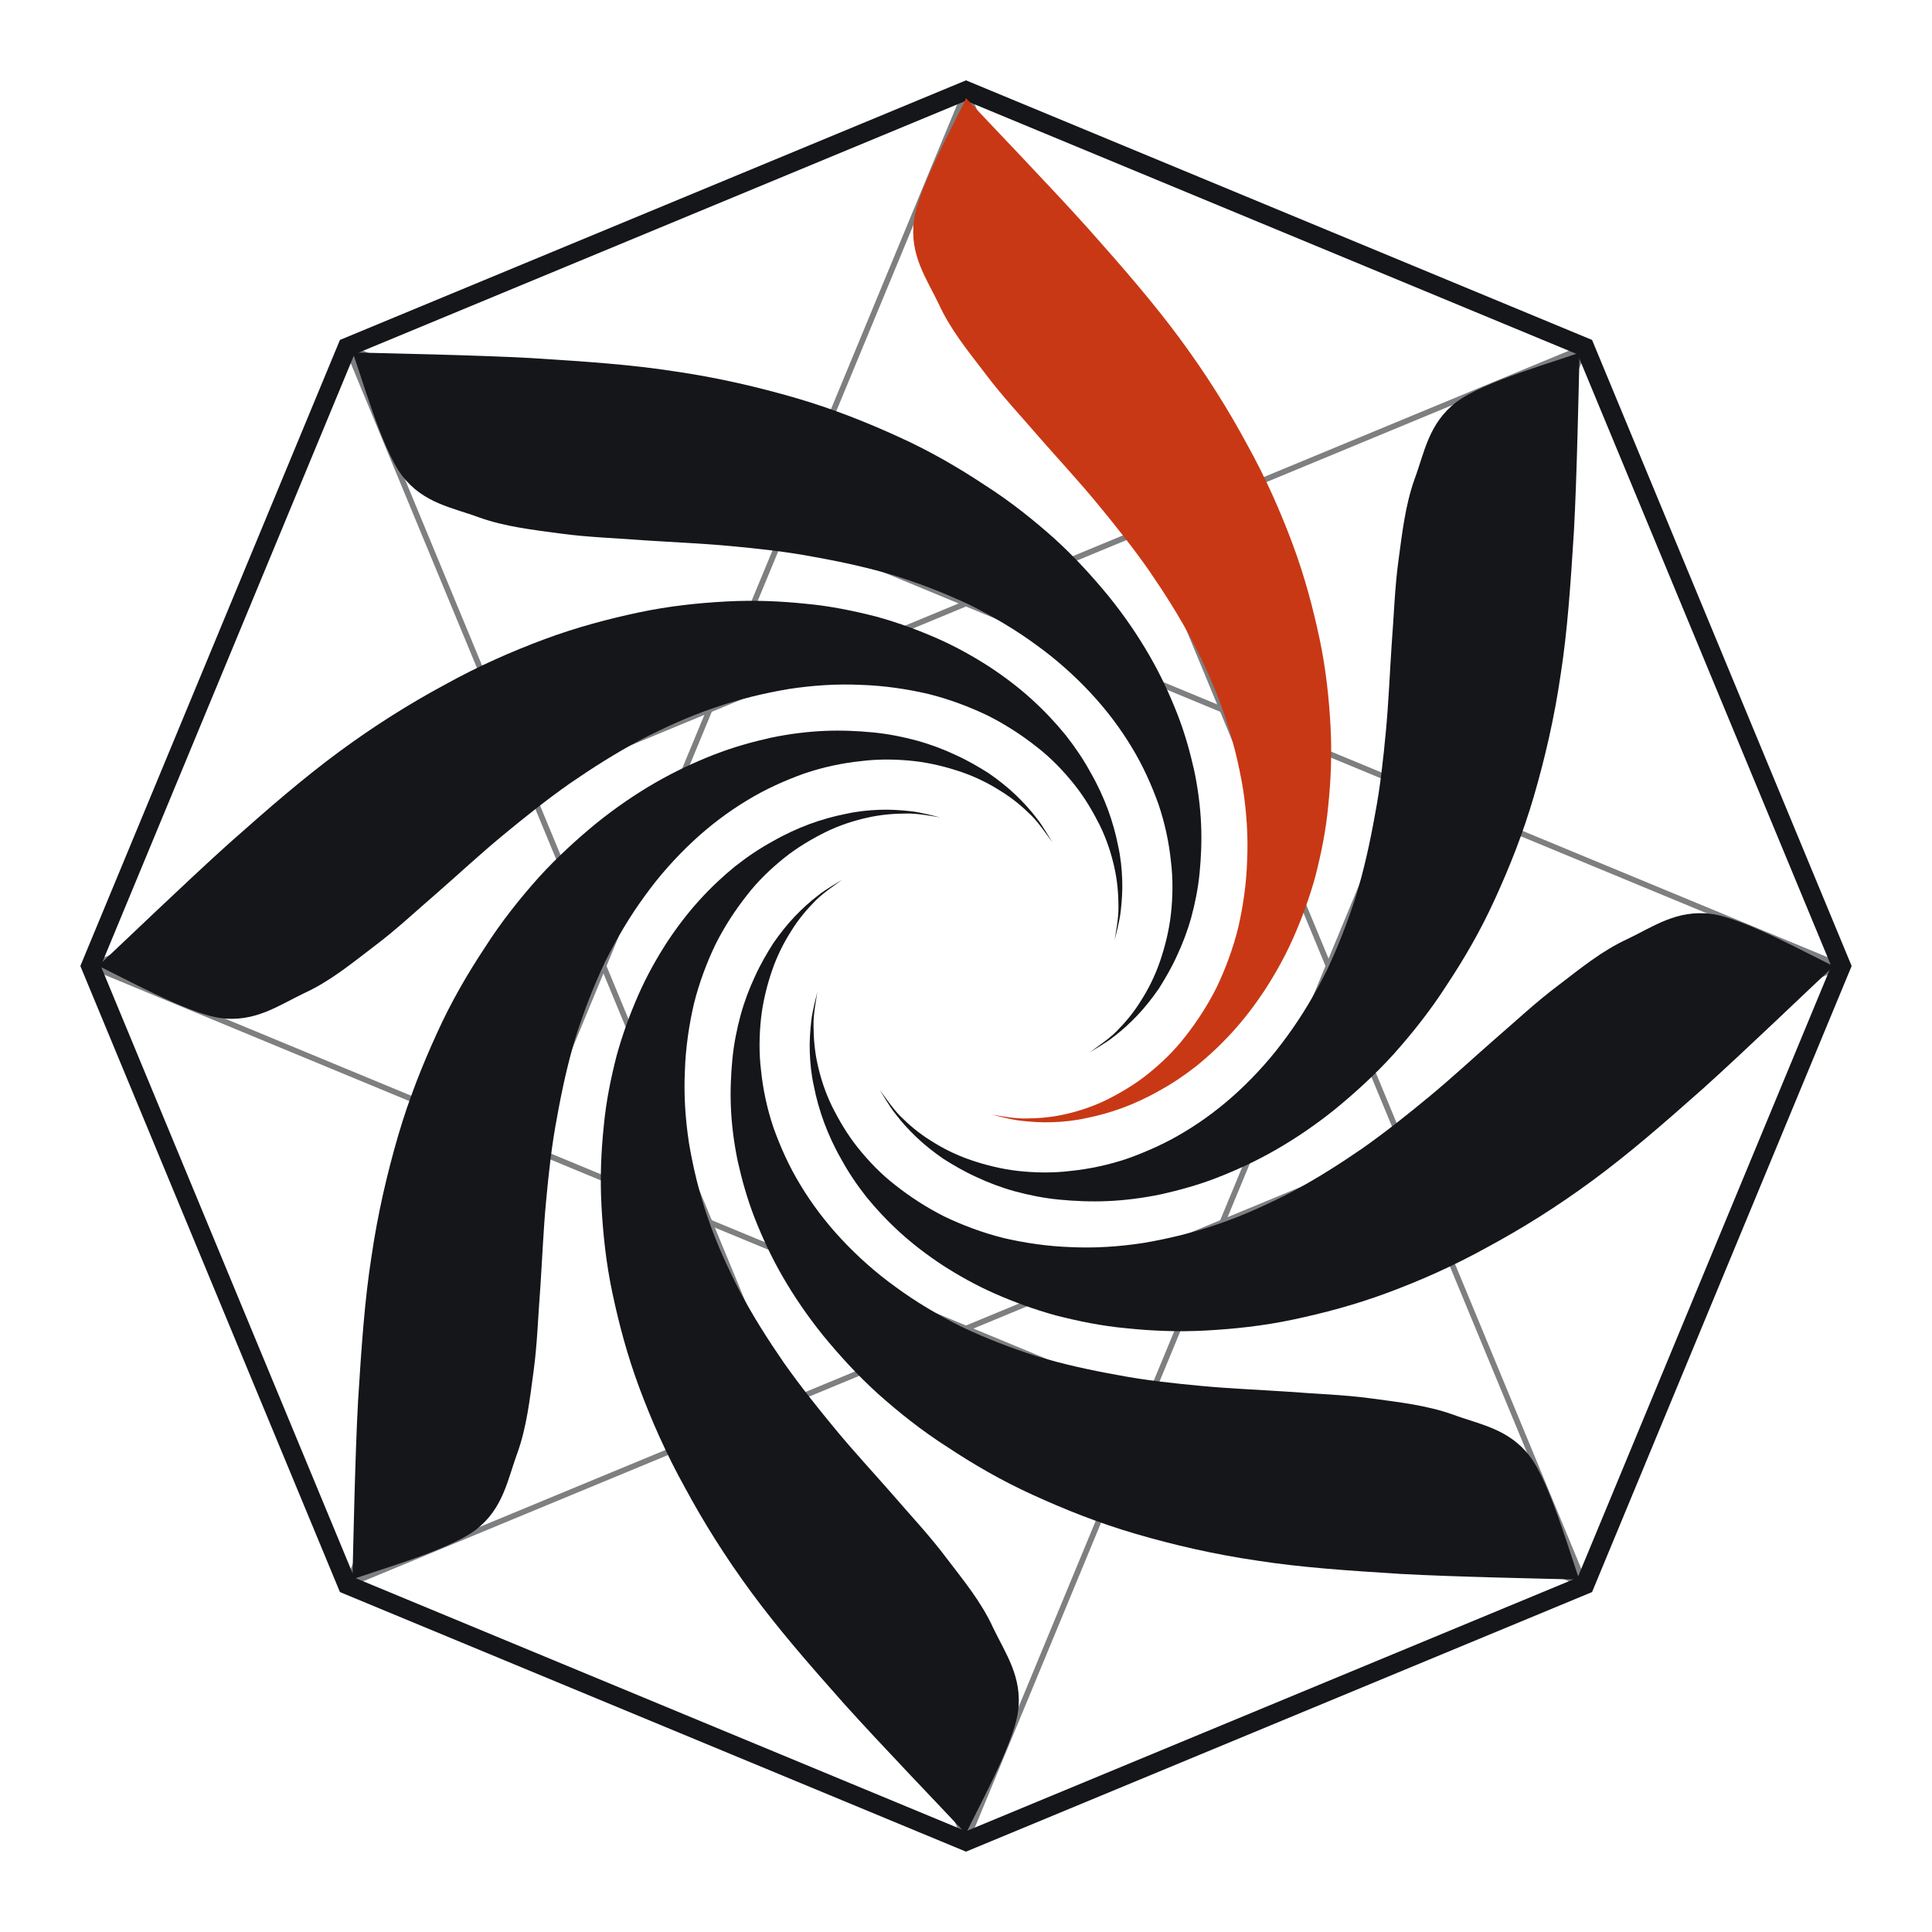
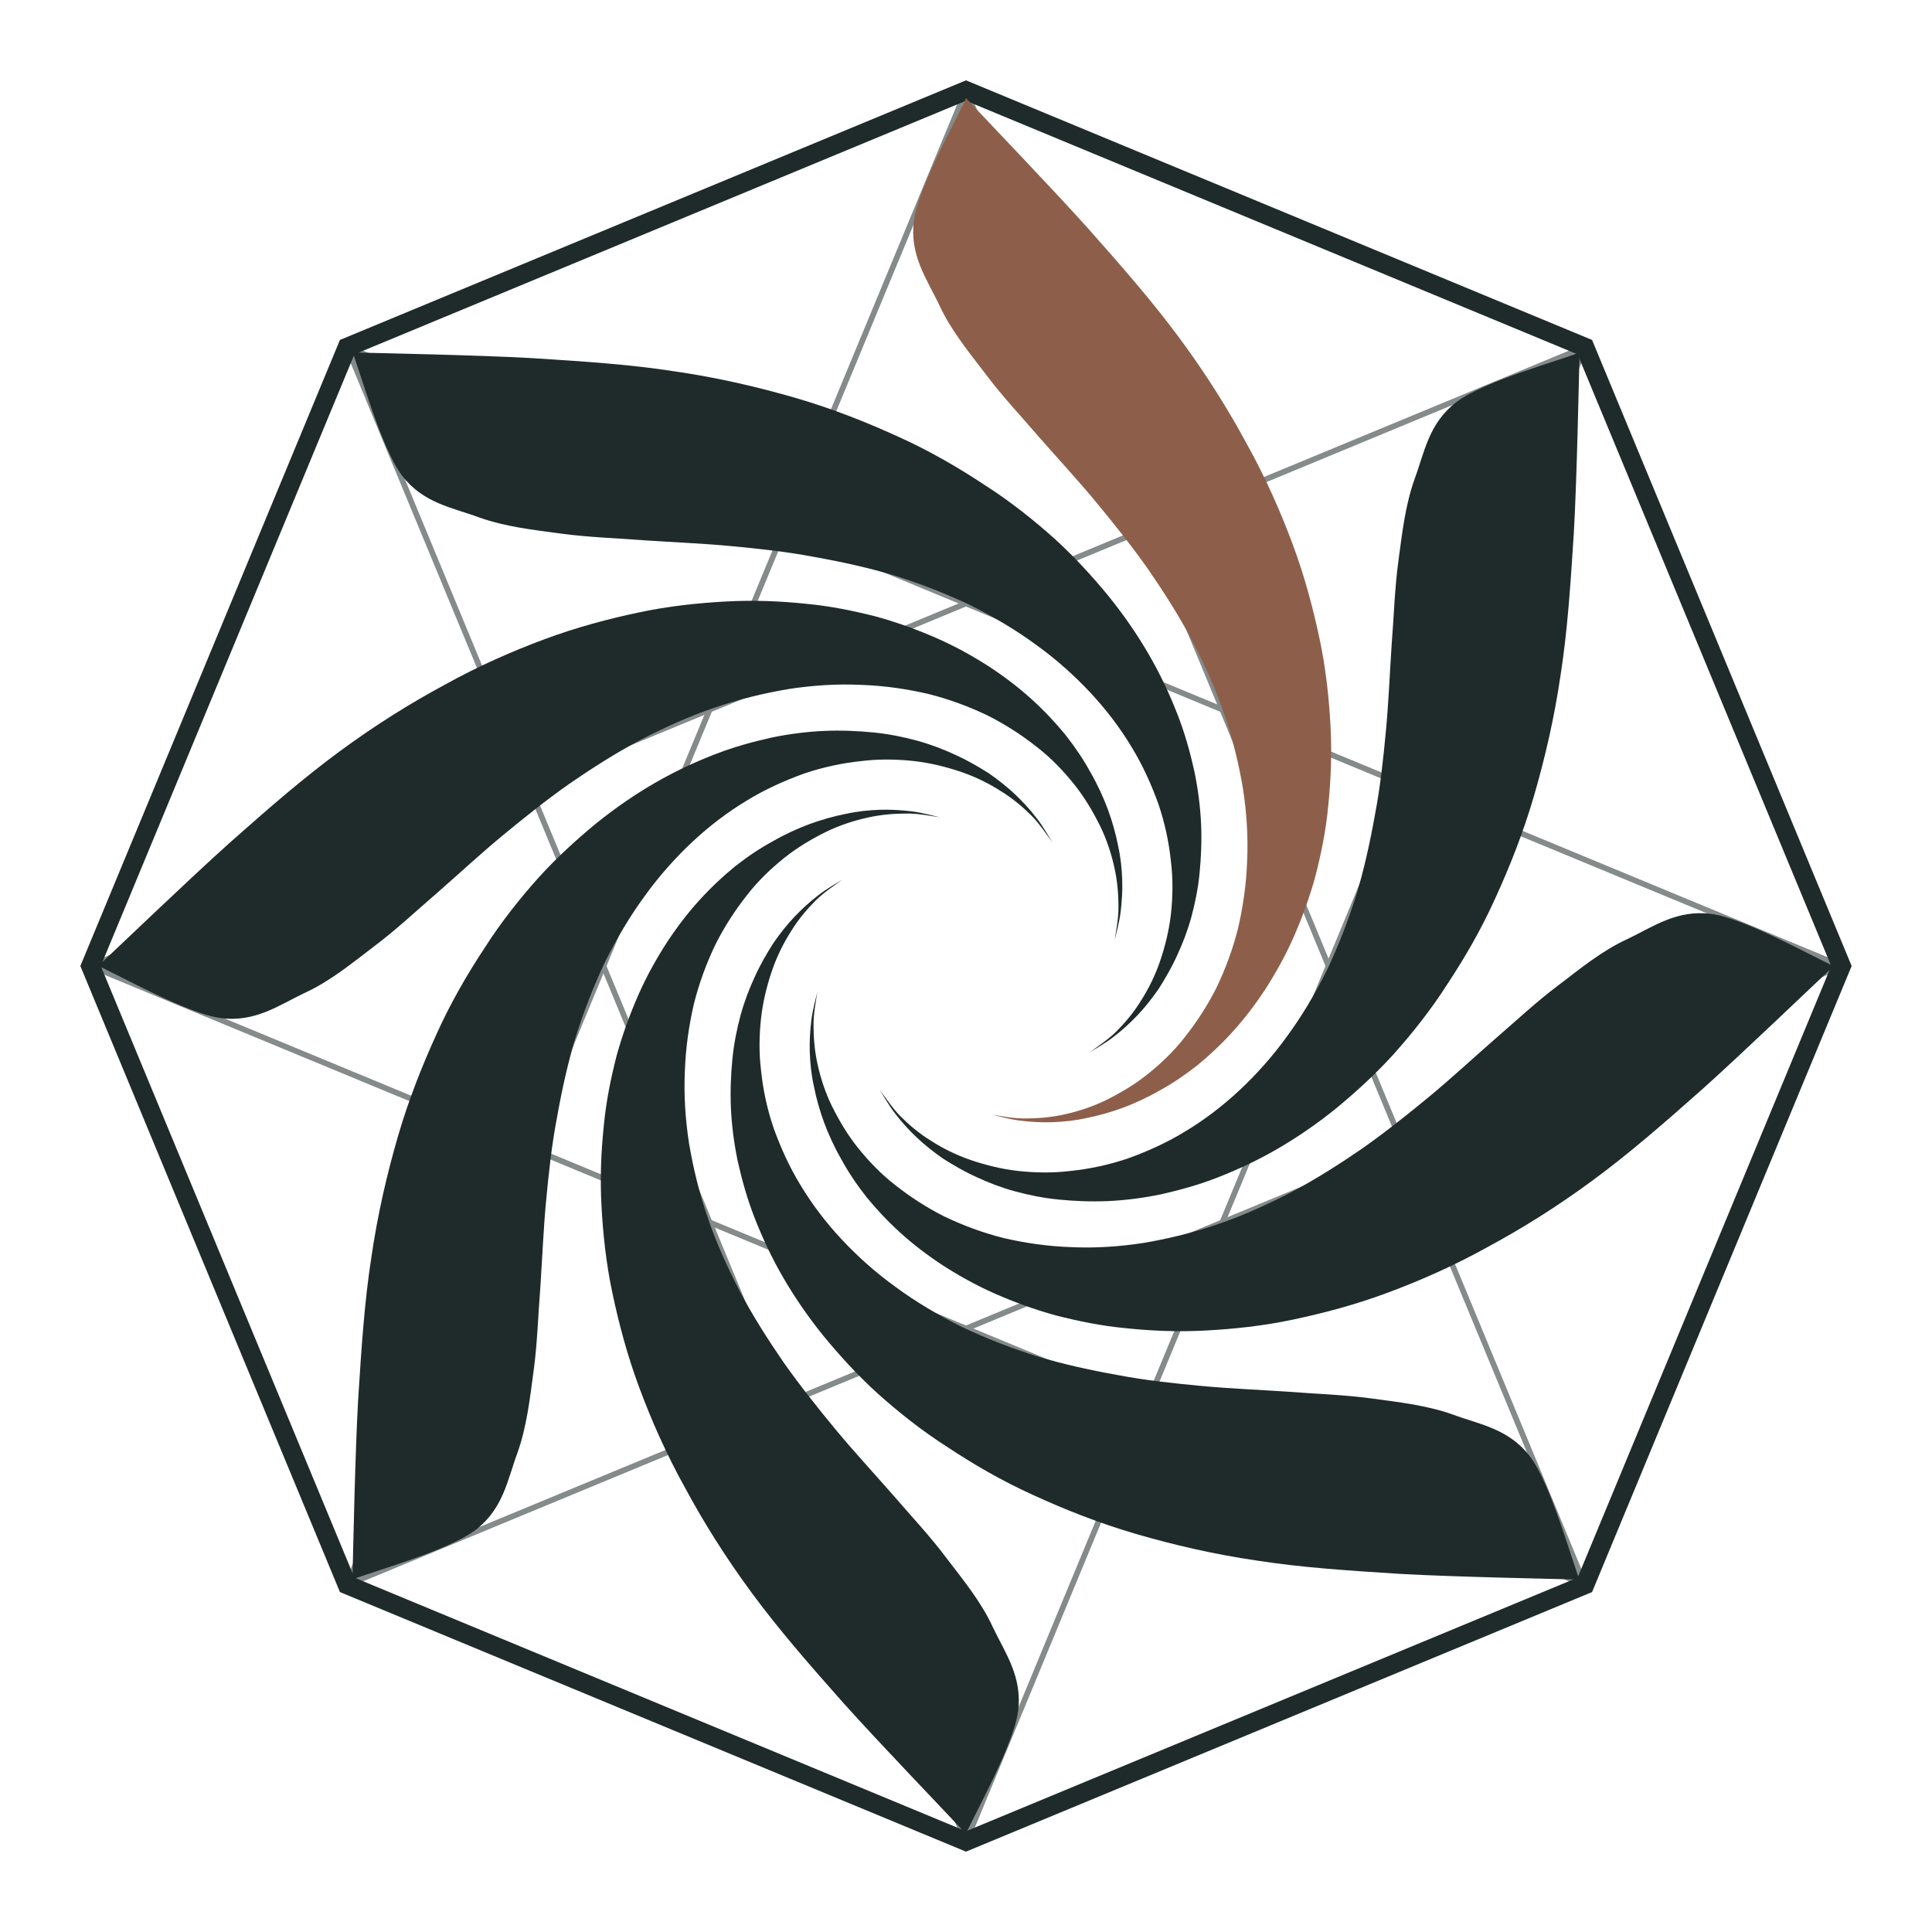
<svg xmlns="http://www.w3.org/2000/svg" viewBox="0 0 512 512" role="img" aria-label="Kinara">
-   <g fill="none" stroke="#14161a">
+   <g fill="none" stroke="#1f2b2a">
    <polygon points="256.0,24.0 420.0,92.0 488.0,256.0 420.0,420.0 256.0,488.0 92.0,420.0 24.0,256.0 92.0,92.0" stroke-width="5" />
    <g stroke-width="1.5" opacity=".55">
      <path d="M256.0 24.0L420.0 420.0" />
      <path d="M420.0 92.0L256.0 488.0" />
      <path d="M488.0 256.0L92.0 420.0" />
      <path d="M420.0 420.0L24.0 256.0" />
      <path d="M256.0 488.0L92.0 92.0" />
      <path d="M92.0 420.0L256.0 24.0" />
      <path d="M24.0 256.0L420.0 92.0" />
      <path d="M92.0 92.0L488.0 256.0" />
    </g>
  </g>
-   <path d="M256.0 26.0C261.4 31.8 279.0 50.1 288.5 60.7C298.0 71.4 305.8 80.4 312.8 89.9C319.8 99.4 325.6 108.7 330.5 117.8C335.5 126.8 339.4 135.7 342.6 144.3C345.8 152.9 348.0 161.3 349.7 169.3C351.4 177.3 352.2 185.1 352.6 192.4C353.0 199.8 352.7 206.8 352.0 213.5C351.4 220.1 350.1 226.3 348.6 232.2C347.0 238.0 345.0 243.4 342.8 248.4C340.6 253.4 338.0 258.0 335.3 262.2C332.6 266.3 329.7 270.1 326.6 273.5C323.6 276.8 320.4 279.8 317.2 282.4C313.9 285.0 310.6 287.2 307.3 289.0C304.0 290.9 300.7 292.4 297.5 293.6C294.2 294.8 291.0 295.7 287.9 296.3C284.8 297.0 281.7 297.3 278.8 297.4C275.9 297.5 273.1 297.3 270.5 297.0C267.8 296.7 264.2 295.7 262.9 295.4L262.9 295.4C264.4 295.6 268.7 296.5 271.9 296.4C275.1 296.4 278.7 296.1 282.2 295.3C285.8 294.5 289.5 293.3 293.2 291.5C296.8 289.7 300.6 287.5 304.1 284.7C307.6 281.9 311.1 278.6 314.1 274.7C317.1 270.9 320.0 266.5 322.4 261.7C324.7 256.9 326.7 251.6 328.1 246.0C329.4 240.4 330.3 234.3 330.5 228.2C330.8 222.0 330.4 215.5 329.4 209.0C328.3 202.5 326.7 195.8 324.4 189.2C322.2 182.7 319.2 176.1 315.9 169.7C312.5 163.3 308.5 157.0 304.3 150.9C300.0 144.8 295.3 138.9 290.5 133.1C285.7 127.3 280.5 121.7 275.6 116.1C270.7 110.4 265.5 104.9 261.1 99.0C256.6 93.1 251.9 87.4 248.8 80.6C245.6 73.9 241.0 67.6 242.2 58.5C243.4 49.4 253.7 31.4 256.0 26.0Z" fill="#c93814" />
-   <path d="M418.6 93.4C418.4 101.3 417.9 126.6 417.1 140.9C416.2 155.1 415.4 167.1 413.6 178.7C411.9 190.4 409.4 201.0 406.5 211.0C403.6 220.9 400.0 229.9 396.2 238.2C392.4 246.6 388.0 254.1 383.5 260.9C379.1 267.8 374.2 273.9 369.3 279.4C364.3 284.9 359.1 289.6 354.0 293.8C348.8 298.0 343.5 301.6 338.3 304.6C333.1 307.6 327.9 310.0 322.8 312.0C317.7 314.0 312.6 315.4 307.7 316.5C302.9 317.5 298.1 318.1 293.6 318.3C289.1 318.5 284.7 318.3 280.6 317.9C276.5 317.5 272.6 316.7 268.9 315.7C265.3 314.7 261.9 313.4 258.7 311.9C255.6 310.5 252.7 308.8 250.0 307.1C247.4 305.3 245.0 303.4 242.9 301.4C240.8 299.4 238.9 297.3 237.3 295.2C235.6 293.1 233.8 289.8 233.1 288.8L233.1 288.8C234.0 289.9 236.4 293.6 238.6 295.8C240.9 298.1 243.6 300.4 246.7 302.3C249.8 304.3 253.4 306.1 257.2 307.4C261.0 308.7 265.3 309.8 269.7 310.3C274.2 310.8 279.0 310.9 283.8 310.3C288.7 309.8 293.9 308.7 298.9 307.0C303.9 305.2 309.1 302.9 314.0 299.9C319.0 296.9 323.9 293.2 328.4 289.0C332.9 284.8 337.3 279.9 341.1 274.6C345.0 269.3 348.5 263.4 351.6 257.2C354.6 250.9 357.2 244.2 359.4 237.3C361.5 230.4 363.1 223.1 364.4 215.8C365.8 208.5 366.6 201.0 367.3 193.5C368.0 186.0 368.3 178.4 368.8 170.9C369.4 163.4 369.6 155.9 370.6 148.6C371.6 141.2 372.4 133.9 374.9 126.9C377.5 119.9 378.6 112.2 385.9 106.6C393.2 101.0 413.2 95.6 418.6 93.4Z" fill="#14161a" />
-   <path d="M486.0 256.0C480.2 261.4 461.9 279.0 451.3 288.5C440.6 298.0 431.6 305.8 422.1 312.8C412.6 319.8 403.3 325.6 394.2 330.5C385.2 335.5 376.3 339.4 367.7 342.6C359.1 345.8 350.7 348.0 342.7 349.7C334.7 351.4 326.9 352.2 319.6 352.6C312.2 353.0 305.2 352.7 298.5 352.0C291.9 351.4 285.7 350.1 279.8 348.6C274.0 347.0 268.6 345.0 263.6 342.8C258.6 340.6 254.0 338.0 249.8 335.3C245.7 332.6 241.9 329.7 238.5 326.6C235.2 323.6 232.2 320.4 229.6 317.2C227.0 313.9 224.8 310.6 223.0 307.3C221.1 304.0 219.6 300.7 218.4 297.5C217.2 294.2 216.3 291.0 215.7 287.9C215.0 284.8 214.7 281.7 214.6 278.8C214.5 275.9 214.7 273.1 215.0 270.5C215.3 267.8 216.3 264.2 216.6 262.9L216.6 262.9C216.4 264.4 215.5 268.7 215.6 271.9C215.6 275.1 215.9 278.7 216.7 282.2C217.5 285.8 218.7 289.5 220.5 293.2C222.3 296.8 224.5 300.6 227.3 304.1C230.1 307.6 233.4 311.1 237.3 314.1C241.1 317.1 245.5 320.0 250.3 322.4C255.1 324.7 260.4 326.7 266.0 328.1C271.6 329.4 277.7 330.3 283.8 330.5C290.0 330.8 296.5 330.4 303.0 329.4C309.5 328.3 316.2 326.7 322.8 324.4C329.3 322.2 335.9 319.2 342.3 315.9C348.7 312.5 355.0 308.5 361.1 304.3C367.2 300.0 373.1 295.3 378.9 290.5C384.7 285.7 390.3 280.5 395.9 275.6C401.6 270.7 407.1 265.5 413.0 261.1C418.9 256.6 424.6 251.9 431.4 248.8C438.1 245.6 444.4 241.0 453.5 242.2C462.6 243.4 480.6 253.7 486.0 256.0Z" fill="#14161a" />
-   <path d="M418.6 418.6C410.7 418.4 385.4 417.9 371.1 417.1C356.9 416.2 344.9 415.4 333.3 413.6C321.6 411.9 311.0 409.4 301.0 406.5C291.1 403.6 282.1 400.0 273.8 396.2C265.4 392.4 257.9 388.0 251.1 383.5C244.2 379.1 238.1 374.2 232.6 369.3C227.1 364.3 222.4 359.1 218.2 354.0C214.0 348.8 210.4 343.5 207.4 338.3C204.4 333.1 202.0 327.9 200.0 322.8C198.0 317.7 196.6 312.6 195.5 307.7C194.5 302.9 193.9 298.1 193.7 293.6C193.5 289.1 193.7 284.7 194.1 280.6C194.5 276.5 195.3 272.6 196.3 268.9C197.3 265.3 198.6 261.9 200.1 258.7C201.5 255.6 203.2 252.7 204.9 250.0C206.7 247.4 208.6 245.0 210.6 242.9C212.6 240.8 214.7 238.9 216.8 237.3C218.9 235.6 222.2 233.8 223.2 233.1L223.2 233.1C222.1 234.0 218.4 236.4 216.2 238.6C213.9 240.9 211.6 243.6 209.7 246.7C207.7 249.8 205.9 253.4 204.6 257.2C203.3 261.0 202.2 265.3 201.7 269.7C201.2 274.2 201.1 279.0 201.7 283.8C202.2 288.7 203.3 293.9 205.0 298.9C206.8 303.9 209.1 309.1 212.1 314.0C215.1 319.0 218.8 323.9 223.0 328.4C227.2 332.9 232.1 337.3 237.4 341.1C242.7 345.0 248.6 348.5 254.8 351.6C261.1 354.6 267.8 357.2 274.7 359.4C281.6 361.5 288.9 363.1 296.2 364.4C303.5 365.8 311.0 366.6 318.5 367.3C326.0 368.0 333.6 368.3 341.1 368.8C348.6 369.4 356.1 369.6 363.4 370.6C370.8 371.6 378.1 372.4 385.1 374.9C392.1 377.5 399.8 378.6 405.4 385.9C411.0 393.2 416.4 413.2 418.6 418.6Z" fill="#14161a" />
-   <path d="M256.0 486.0C250.6 480.2 233.0 461.9 223.5 451.3C214.0 440.6 206.2 431.6 199.2 422.1C192.2 412.6 186.4 403.3 181.5 394.2C176.5 385.2 172.6 376.3 169.4 367.7C166.2 359.1 164.0 350.7 162.3 342.7C160.6 334.7 159.8 326.9 159.4 319.6C159.0 312.2 159.3 305.2 160.0 298.5C160.6 291.9 161.9 285.7 163.4 279.8C165.0 274.0 167.0 268.6 169.2 263.6C171.4 258.6 174.0 254.0 176.7 249.8C179.4 245.7 182.3 241.9 185.4 238.5C188.4 235.2 191.6 232.2 194.8 229.6C198.1 227.0 201.4 224.8 204.7 223.0C208.0 221.1 211.3 219.6 214.5 218.4C217.8 217.2 221.0 216.3 224.1 215.7C227.2 215.0 230.3 214.7 233.2 214.6C236.1 214.5 238.9 214.7 241.5 215.0C244.2 215.3 247.8 216.3 249.1 216.6L249.1 216.6C247.6 216.4 243.3 215.5 240.1 215.6C236.9 215.6 233.3 215.9 229.8 216.7C226.2 217.5 222.5 218.7 218.8 220.5C215.2 222.3 211.4 224.5 207.9 227.3C204.4 230.1 200.9 233.4 197.9 237.3C194.9 241.1 192.0 245.5 189.6 250.3C187.3 255.1 185.3 260.4 183.9 266.0C182.6 271.6 181.7 277.7 181.5 283.8C181.2 290.0 181.6 296.5 182.6 303.0C183.7 309.5 185.3 316.2 187.6 322.8C189.8 329.3 192.8 335.9 196.1 342.3C199.5 348.7 203.5 355.0 207.7 361.1C212.0 367.2 216.7 373.1 221.5 378.9C226.3 384.7 231.5 390.3 236.4 395.9C241.3 401.6 246.5 407.1 250.9 413.0C255.4 418.9 260.1 424.6 263.2 431.4C266.4 438.1 271.0 444.4 269.8 453.5C268.6 462.6 258.3 480.6 256.0 486.0Z" fill="#14161a" />
-   <path d="M93.4 418.6C93.6 410.7 94.1 385.4 94.9 371.1C95.8 356.9 96.6 344.9 98.4 333.3C100.1 321.6 102.6 311.0 105.5 301.0C108.4 291.1 112.0 282.1 115.8 273.8C119.6 265.4 124.0 257.9 128.5 251.1C132.9 244.2 137.8 238.1 142.7 232.6C147.7 227.1 152.9 222.4 158.0 218.2C163.2 214.0 168.5 210.4 173.7 207.4C178.9 204.4 184.1 202.0 189.2 200.0C194.3 198.0 199.4 196.6 204.3 195.5C209.1 194.5 213.9 193.9 218.4 193.7C222.9 193.5 227.3 193.7 231.4 194.1C235.5 194.5 239.4 195.3 243.1 196.3C246.7 197.3 250.1 198.6 253.3 200.1C256.4 201.5 259.3 203.2 262.0 204.9C264.6 206.7 267.0 208.6 269.1 210.6C271.2 212.6 273.1 214.7 274.7 216.8C276.4 218.9 278.2 222.2 278.9 223.2L278.9 223.2C278.0 222.1 275.6 218.4 273.4 216.2C271.1 213.9 268.4 211.6 265.3 209.7C262.2 207.7 258.6 205.9 254.8 204.6C251.0 203.3 246.7 202.2 242.3 201.7C237.8 201.2 233.0 201.1 228.2 201.7C223.3 202.2 218.1 203.3 213.1 205.0C208.1 206.8 202.9 209.1 198.0 212.1C193.0 215.1 188.1 218.8 183.6 223.0C179.1 227.2 174.7 232.1 170.9 237.4C167.0 242.7 163.5 248.6 160.4 254.8C157.4 261.1 154.8 267.8 152.6 274.7C150.5 281.6 148.9 288.9 147.6 296.2C146.2 303.5 145.4 311.0 144.7 318.5C144.0 326.0 143.7 333.6 143.2 341.1C142.6 348.6 142.4 356.1 141.4 363.4C140.4 370.8 139.6 378.1 137.1 385.1C134.5 392.1 133.4 399.8 126.1 405.4C118.8 411.0 98.8 416.4 93.4 418.6Z" fill="#14161a" />
-   <path d="M26.0 256.0C31.8 250.6 50.1 233.0 60.7 223.5C71.4 214.0 80.4 206.2 89.9 199.2C99.4 192.2 108.7 186.4 117.8 181.5C126.8 176.5 135.7 172.6 144.3 169.4C152.9 166.2 161.3 164.0 169.3 162.3C177.3 160.6 185.1 159.8 192.4 159.4C199.8 159.0 206.8 159.3 213.5 160.0C220.1 160.6 226.3 161.9 232.2 163.4C238.0 165.0 243.4 167.0 248.4 169.2C253.4 171.4 258.0 174.0 262.2 176.7C266.3 179.4 270.1 182.3 273.5 185.4C276.8 188.4 279.8 191.6 282.4 194.8C285.0 198.1 287.2 201.4 289.0 204.7C290.9 208.0 292.4 211.3 293.6 214.5C294.8 217.8 295.7 221.0 296.3 224.1C297.0 227.2 297.3 230.3 297.4 233.2C297.5 236.1 297.3 238.9 297.0 241.5C296.7 244.2 295.7 247.8 295.4 249.1L295.4 249.1C295.6 247.6 296.5 243.3 296.4 240.1C296.4 236.9 296.1 233.3 295.3 229.8C294.5 226.2 293.3 222.5 291.5 218.8C289.7 215.2 287.5 211.4 284.7 207.9C281.9 204.4 278.6 200.9 274.7 197.9C270.9 194.9 266.5 192.0 261.7 189.6C256.9 187.3 251.6 185.3 246.0 183.9C240.4 182.6 234.3 181.7 228.2 181.5C222.0 181.2 215.5 181.6 209.0 182.6C202.5 183.7 195.8 185.3 189.2 187.6C182.7 189.8 176.1 192.8 169.7 196.1C163.3 199.5 157.0 203.5 150.9 207.7C144.8 212.0 138.9 216.7 133.1 221.5C127.3 226.3 121.7 231.5 116.1 236.4C110.4 241.3 104.9 246.5 99.0 250.9C93.1 255.4 87.4 260.1 80.6 263.2C73.9 266.4 67.6 271.0 58.5 269.8C49.4 268.6 31.4 258.3 26.0 256.0Z" fill="#14161a" />
-   <path d="M93.4 93.4C101.3 93.6 126.6 94.1 140.9 94.9C155.1 95.8 167.1 96.6 178.7 98.4C190.4 100.1 201.0 102.6 211.0 105.5C220.9 108.4 229.9 112.0 238.2 115.8C246.6 119.6 254.1 124.0 260.9 128.5C267.8 132.9 273.9 137.8 279.4 142.7C284.9 147.7 289.6 152.9 293.8 158.0C298.0 163.2 301.6 168.5 304.6 173.7C307.6 178.9 310.0 184.1 312.0 189.2C314.0 194.3 315.4 199.4 316.5 204.3C317.5 209.1 318.1 213.9 318.3 218.4C318.5 222.9 318.3 227.3 317.9 231.4C317.5 235.5 316.7 239.4 315.7 243.1C314.7 246.7 313.4 250.1 311.9 253.3C310.5 256.4 308.8 259.3 307.1 262.0C305.3 264.6 303.4 267.0 301.4 269.1C299.4 271.2 297.3 273.1 295.2 274.7C293.1 276.4 289.8 278.2 288.8 278.9L288.8 278.9C289.9 278.0 293.6 275.6 295.8 273.4C298.1 271.1 300.4 268.4 302.3 265.3C304.3 262.2 306.1 258.6 307.4 254.8C308.7 251.0 309.8 246.7 310.3 242.3C310.8 237.8 310.9 233.0 310.3 228.2C309.8 223.3 308.7 218.1 307.0 213.1C305.2 208.1 302.9 202.9 299.9 198.0C296.9 193.0 293.2 188.1 289.0 183.6C284.8 179.1 279.9 174.7 274.6 170.9C269.3 167.0 263.4 163.5 257.2 160.4C250.9 157.4 244.2 154.8 237.3 152.6C230.4 150.5 223.1 148.9 215.8 147.6C208.5 146.2 201.0 145.4 193.5 144.7C186.0 144.0 178.4 143.7 170.9 143.2C163.4 142.6 155.9 142.4 148.6 141.4C141.2 140.4 133.9 139.6 126.9 137.1C119.9 134.5 112.2 133.4 106.6 126.1C101.0 118.8 95.6 98.8 93.4 93.4Z" fill="#14161a" />
+   <path d="M256.0 26.0C261.4 31.8 279.0 50.1 288.5 60.7C298.0 71.4 305.8 80.4 312.8 89.9C319.8 99.4 325.6 108.7 330.5 117.8C335.5 126.8 339.4 135.7 342.6 144.3C345.8 152.9 348.0 161.3 349.7 169.3C351.4 177.3 352.2 185.1 352.6 192.4C353.0 199.8 352.7 206.8 352.0 213.5C351.4 220.1 350.1 226.3 348.6 232.2C347.0 238.0 345.0 243.4 342.8 248.4C340.6 253.4 338.0 258.0 335.3 262.2C332.6 266.3 329.7 270.1 326.6 273.5C323.6 276.8 320.4 279.8 317.2 282.4C313.9 285.0 310.6 287.2 307.3 289.0C304.0 290.9 300.7 292.4 297.5 293.6C294.2 294.8 291.0 295.7 287.9 296.3C284.8 297.0 281.7 297.3 278.8 297.4C275.9 297.5 273.1 297.3 270.5 297.0C267.8 296.7 264.2 295.7 262.9 295.4L262.9 295.4C264.4 295.6 268.7 296.5 271.9 296.4C275.1 296.4 278.7 296.1 282.2 295.3C285.8 294.5 289.5 293.3 293.2 291.5C296.8 289.7 300.6 287.5 304.1 284.7C307.6 281.9 311.1 278.6 314.1 274.7C317.1 270.9 320.0 266.5 322.4 261.7C324.7 256.9 326.7 251.6 328.1 246.0C329.4 240.4 330.3 234.3 330.5 228.2C330.8 222.0 330.4 215.5 329.4 209.0C328.3 202.5 326.7 195.8 324.4 189.2C322.2 182.7 319.2 176.1 315.9 169.7C312.5 163.3 308.5 157.0 304.3 150.9C300.0 144.8 295.3 138.9 290.5 133.1C285.7 127.3 280.5 121.7 275.6 116.1C270.7 110.4 265.5 104.9 261.1 99.0C256.6 93.1 251.9 87.4 248.8 80.6C245.6 73.9 241.0 67.6 242.2 58.5C243.4 49.4 253.7 31.4 256.0 26.0Z" fill="#8d5f4a" />
+   <path d="M418.6 93.4C418.4 101.3 417.9 126.6 417.1 140.9C416.2 155.1 415.4 167.1 413.6 178.7C411.9 190.4 409.4 201.0 406.5 211.0C403.6 220.9 400.0 229.9 396.2 238.2C392.4 246.6 388.0 254.1 383.5 260.9C379.1 267.8 374.2 273.9 369.3 279.4C364.3 284.9 359.1 289.6 354.0 293.8C348.8 298.0 343.5 301.6 338.3 304.6C333.1 307.6 327.9 310.0 322.8 312.0C317.7 314.0 312.6 315.4 307.7 316.5C302.9 317.5 298.1 318.1 293.6 318.3C289.1 318.5 284.7 318.3 280.6 317.9C276.5 317.5 272.6 316.7 268.9 315.7C265.3 314.7 261.9 313.4 258.7 311.9C255.6 310.5 252.7 308.8 250.0 307.1C247.4 305.3 245.0 303.4 242.9 301.4C240.8 299.4 238.9 297.3 237.3 295.2C235.6 293.1 233.8 289.8 233.1 288.8L233.1 288.8C234.0 289.9 236.4 293.6 238.6 295.8C240.9 298.1 243.6 300.4 246.7 302.3C249.8 304.3 253.4 306.1 257.2 307.4C261.0 308.7 265.3 309.8 269.7 310.3C274.2 310.8 279.0 310.9 283.8 310.3C288.7 309.8 293.9 308.7 298.9 307.0C303.9 305.2 309.1 302.9 314.0 299.9C319.0 296.9 323.9 293.2 328.4 289.0C332.9 284.8 337.3 279.9 341.1 274.6C345.0 269.3 348.5 263.4 351.6 257.2C354.6 250.9 357.2 244.2 359.4 237.3C361.5 230.4 363.1 223.1 364.4 215.8C365.8 208.5 366.6 201.0 367.3 193.5C368.0 186.0 368.3 178.4 368.8 170.9C369.4 163.4 369.6 155.9 370.6 148.6C371.6 141.2 372.4 133.9 374.9 126.9C377.5 119.9 378.6 112.2 385.9 106.6C393.2 101.0 413.2 95.6 418.6 93.4Z" fill="#1f2b2a" />
+   <path d="M486.0 256.0C480.2 261.4 461.9 279.0 451.3 288.5C440.6 298.0 431.6 305.8 422.1 312.8C412.6 319.8 403.3 325.6 394.2 330.5C385.2 335.5 376.3 339.4 367.7 342.6C359.1 345.8 350.7 348.0 342.7 349.7C334.7 351.4 326.9 352.2 319.6 352.6C312.2 353.0 305.2 352.7 298.5 352.0C291.9 351.4 285.7 350.1 279.8 348.6C274.0 347.0 268.6 345.0 263.6 342.8C258.6 340.6 254.0 338.0 249.8 335.3C245.7 332.6 241.9 329.7 238.5 326.6C235.2 323.6 232.2 320.4 229.6 317.2C227.0 313.9 224.8 310.6 223.0 307.3C221.1 304.0 219.6 300.7 218.4 297.5C217.2 294.2 216.3 291.0 215.7 287.9C215.0 284.8 214.7 281.7 214.6 278.8C214.5 275.9 214.7 273.1 215.0 270.5C215.3 267.8 216.3 264.2 216.6 262.9L216.6 262.9C216.4 264.4 215.5 268.7 215.6 271.9C215.6 275.1 215.9 278.7 216.7 282.2C217.5 285.8 218.7 289.5 220.5 293.2C222.3 296.8 224.5 300.6 227.3 304.1C230.1 307.6 233.4 311.1 237.3 314.1C241.1 317.1 245.5 320.0 250.3 322.4C255.1 324.7 260.4 326.7 266.0 328.1C271.6 329.4 277.7 330.3 283.8 330.5C290.0 330.8 296.5 330.4 303.0 329.4C309.5 328.3 316.2 326.7 322.8 324.4C329.3 322.2 335.9 319.2 342.3 315.9C348.7 312.5 355.0 308.5 361.1 304.3C367.2 300.0 373.1 295.3 378.9 290.5C384.7 285.7 390.3 280.5 395.9 275.6C401.6 270.7 407.1 265.5 413.0 261.1C418.9 256.6 424.6 251.9 431.4 248.8C438.1 245.6 444.4 241.0 453.5 242.2C462.6 243.4 480.6 253.7 486.0 256.0Z" fill="#1f2b2a" />
+   <path d="M418.6 418.6C410.7 418.4 385.4 417.9 371.1 417.1C356.9 416.2 344.9 415.4 333.3 413.6C321.6 411.9 311.0 409.4 301.0 406.5C291.1 403.6 282.1 400.0 273.8 396.2C265.4 392.4 257.9 388.0 251.1 383.5C244.2 379.1 238.1 374.2 232.6 369.3C227.1 364.3 222.4 359.1 218.2 354.0C214.0 348.8 210.4 343.5 207.4 338.3C204.4 333.1 202.0 327.9 200.0 322.8C198.0 317.7 196.6 312.6 195.5 307.7C194.5 302.9 193.9 298.1 193.7 293.6C193.5 289.1 193.7 284.7 194.1 280.6C194.5 276.5 195.3 272.6 196.3 268.9C197.3 265.3 198.6 261.9 200.1 258.7C201.5 255.6 203.2 252.7 204.9 250.0C206.7 247.4 208.6 245.0 210.6 242.9C212.6 240.8 214.7 238.9 216.8 237.3C218.9 235.6 222.2 233.8 223.2 233.1L223.2 233.1C222.1 234.0 218.4 236.4 216.2 238.6C213.9 240.9 211.6 243.6 209.7 246.7C207.7 249.8 205.9 253.4 204.6 257.2C203.3 261.0 202.2 265.3 201.7 269.7C201.2 274.2 201.1 279.0 201.7 283.8C202.2 288.7 203.3 293.9 205.0 298.9C206.8 303.9 209.1 309.1 212.1 314.0C215.1 319.0 218.8 323.9 223.0 328.4C227.2 332.9 232.1 337.3 237.4 341.1C242.7 345.0 248.6 348.5 254.8 351.6C261.1 354.6 267.8 357.2 274.7 359.4C281.6 361.5 288.9 363.1 296.2 364.4C303.5 365.8 311.0 366.6 318.5 367.3C326.0 368.0 333.6 368.3 341.1 368.8C348.6 369.4 356.1 369.6 363.4 370.6C370.8 371.6 378.1 372.4 385.1 374.9C392.1 377.5 399.8 378.6 405.4 385.9C411.0 393.2 416.4 413.2 418.6 418.6Z" fill="#1f2b2a" />
+   <path d="M256.0 486.0C250.6 480.2 233.0 461.9 223.5 451.3C214.0 440.6 206.2 431.6 199.2 422.1C192.2 412.6 186.4 403.3 181.5 394.2C176.5 385.2 172.6 376.3 169.4 367.7C166.2 359.1 164.0 350.7 162.3 342.7C160.6 334.7 159.8 326.9 159.4 319.6C159.0 312.2 159.3 305.2 160.0 298.5C160.6 291.9 161.9 285.7 163.4 279.8C165.0 274.0 167.0 268.6 169.2 263.6C171.4 258.6 174.0 254.0 176.7 249.8C179.4 245.7 182.3 241.9 185.4 238.5C188.4 235.2 191.6 232.2 194.8 229.6C198.1 227.0 201.4 224.8 204.7 223.0C208.0 221.1 211.3 219.6 214.5 218.4C217.8 217.2 221.0 216.3 224.1 215.7C227.2 215.0 230.3 214.7 233.2 214.6C236.1 214.5 238.9 214.7 241.5 215.0C244.2 215.3 247.8 216.3 249.1 216.6L249.1 216.6C247.6 216.4 243.3 215.5 240.1 215.6C236.9 215.6 233.3 215.9 229.8 216.7C226.2 217.5 222.5 218.7 218.8 220.5C215.2 222.3 211.4 224.5 207.9 227.3C204.4 230.1 200.9 233.4 197.9 237.3C194.9 241.1 192.0 245.5 189.6 250.3C187.3 255.1 185.3 260.4 183.9 266.0C182.6 271.6 181.7 277.7 181.5 283.8C181.2 290.0 181.6 296.5 182.6 303.0C183.7 309.5 185.3 316.2 187.6 322.8C189.8 329.3 192.8 335.9 196.1 342.3C199.5 348.7 203.5 355.0 207.7 361.1C212.0 367.2 216.7 373.1 221.5 378.9C226.3 384.7 231.5 390.3 236.4 395.9C241.3 401.6 246.5 407.1 250.9 413.0C255.4 418.9 260.1 424.6 263.2 431.4C266.4 438.1 271.0 444.4 269.8 453.5C268.6 462.6 258.3 480.6 256.0 486.0Z" fill="#1f2b2a" />
+   <path d="M93.4 418.6C93.6 410.7 94.1 385.4 94.9 371.1C95.8 356.9 96.6 344.9 98.4 333.3C100.1 321.6 102.6 311.0 105.5 301.0C108.4 291.1 112.0 282.1 115.8 273.8C119.6 265.4 124.0 257.9 128.5 251.1C132.9 244.2 137.8 238.1 142.7 232.6C147.7 227.1 152.9 222.4 158.0 218.2C163.2 214.0 168.5 210.4 173.7 207.4C178.9 204.4 184.1 202.0 189.2 200.0C194.3 198.0 199.4 196.6 204.3 195.5C209.1 194.5 213.9 193.9 218.4 193.7C222.9 193.5 227.3 193.7 231.4 194.1C235.5 194.5 239.4 195.3 243.1 196.3C246.7 197.3 250.1 198.6 253.3 200.1C256.4 201.5 259.3 203.2 262.0 204.9C264.6 206.7 267.0 208.6 269.1 210.6C271.2 212.6 273.1 214.7 274.7 216.8C276.4 218.9 278.2 222.2 278.9 223.2L278.9 223.2C278.0 222.1 275.6 218.4 273.4 216.2C271.1 213.9 268.4 211.6 265.3 209.7C262.2 207.7 258.6 205.9 254.8 204.6C251.0 203.3 246.7 202.2 242.3 201.7C237.8 201.2 233.0 201.1 228.2 201.7C223.3 202.2 218.1 203.3 213.1 205.0C208.1 206.8 202.9 209.1 198.0 212.1C193.0 215.1 188.1 218.8 183.6 223.0C179.1 227.2 174.7 232.1 170.9 237.4C167.0 242.7 163.5 248.6 160.4 254.8C157.4 261.1 154.8 267.8 152.6 274.7C150.5 281.6 148.9 288.9 147.6 296.2C146.2 303.5 145.4 311.0 144.7 318.5C144.0 326.0 143.7 333.6 143.2 341.1C142.6 348.6 142.4 356.1 141.4 363.4C140.4 370.8 139.6 378.1 137.1 385.1C134.5 392.1 133.4 399.8 126.1 405.4C118.8 411.0 98.8 416.4 93.4 418.6Z" fill="#1f2b2a" />
+   <path d="M26.0 256.0C31.8 250.6 50.1 233.0 60.7 223.5C71.4 214.0 80.4 206.2 89.9 199.2C99.4 192.2 108.7 186.4 117.8 181.5C126.8 176.5 135.7 172.6 144.3 169.4C152.9 166.2 161.3 164.0 169.3 162.3C177.3 160.6 185.1 159.8 192.4 159.4C199.8 159.0 206.8 159.3 213.5 160.0C220.1 160.6 226.3 161.9 232.2 163.4C238.0 165.0 243.4 167.0 248.4 169.2C253.4 171.4 258.0 174.0 262.2 176.7C266.3 179.4 270.1 182.3 273.5 185.4C276.8 188.4 279.8 191.6 282.4 194.8C285.0 198.1 287.2 201.4 289.0 204.7C290.9 208.0 292.4 211.3 293.6 214.5C294.8 217.8 295.7 221.0 296.3 224.1C297.0 227.2 297.3 230.3 297.4 233.2C297.5 236.1 297.3 238.9 297.0 241.5C296.7 244.2 295.7 247.8 295.4 249.1L295.4 249.1C295.6 247.6 296.5 243.3 296.4 240.1C296.4 236.9 296.1 233.3 295.3 229.8C294.5 226.2 293.3 222.5 291.5 218.8C289.7 215.2 287.5 211.4 284.7 207.9C281.9 204.4 278.6 200.9 274.7 197.9C270.9 194.9 266.5 192.0 261.7 189.6C256.9 187.3 251.6 185.3 246.0 183.9C240.4 182.6 234.3 181.7 228.2 181.5C222.0 181.2 215.5 181.6 209.0 182.6C202.5 183.7 195.8 185.3 189.2 187.6C182.7 189.8 176.1 192.8 169.7 196.1C163.3 199.5 157.0 203.5 150.9 207.7C144.8 212.0 138.9 216.7 133.1 221.5C127.3 226.3 121.7 231.5 116.1 236.4C110.4 241.3 104.9 246.5 99.0 250.9C93.1 255.4 87.4 260.1 80.6 263.2C73.9 266.4 67.6 271.0 58.5 269.8C49.4 268.6 31.4 258.3 26.0 256.0Z" fill="#1f2b2a" />
+   <path d="M93.4 93.4C101.3 93.6 126.6 94.1 140.9 94.9C155.1 95.8 167.1 96.6 178.7 98.4C190.4 100.1 201.0 102.6 211.0 105.5C220.9 108.4 229.9 112.0 238.2 115.8C246.6 119.6 254.1 124.0 260.9 128.5C267.8 132.9 273.9 137.8 279.4 142.7C284.9 147.7 289.6 152.9 293.8 158.0C298.0 163.2 301.6 168.5 304.6 173.7C307.6 178.9 310.0 184.1 312.0 189.2C314.0 194.3 315.4 199.4 316.5 204.3C317.5 209.1 318.1 213.9 318.3 218.4C318.5 222.9 318.3 227.3 317.9 231.4C317.5 235.5 316.7 239.4 315.7 243.1C314.7 246.7 313.4 250.1 311.9 253.3C310.5 256.4 308.8 259.3 307.1 262.0C305.3 264.6 303.4 267.0 301.4 269.1C299.4 271.2 297.3 273.1 295.2 274.7C293.1 276.4 289.8 278.2 288.8 278.9L288.8 278.9C289.9 278.0 293.6 275.6 295.8 273.4C298.1 271.1 300.4 268.4 302.3 265.3C304.3 262.2 306.1 258.6 307.4 254.8C308.7 251.0 309.8 246.7 310.3 242.3C310.8 237.8 310.9 233.0 310.3 228.2C309.8 223.3 308.7 218.1 307.0 213.1C305.2 208.1 302.9 202.9 299.9 198.0C296.9 193.0 293.2 188.1 289.0 183.6C284.8 179.1 279.9 174.7 274.6 170.9C269.3 167.0 263.4 163.5 257.2 160.4C250.9 157.4 244.2 154.8 237.3 152.6C230.4 150.5 223.1 148.9 215.8 147.6C208.5 146.2 201.0 145.4 193.5 144.7C186.0 144.0 178.4 143.7 170.9 143.2C163.4 142.6 155.9 142.4 148.6 141.4C141.2 140.4 133.9 139.6 126.9 137.1C119.9 134.5 112.2 133.4 106.6 126.1C101.0 118.8 95.6 98.8 93.4 93.4Z" fill="#1f2b2a" />
</svg>
